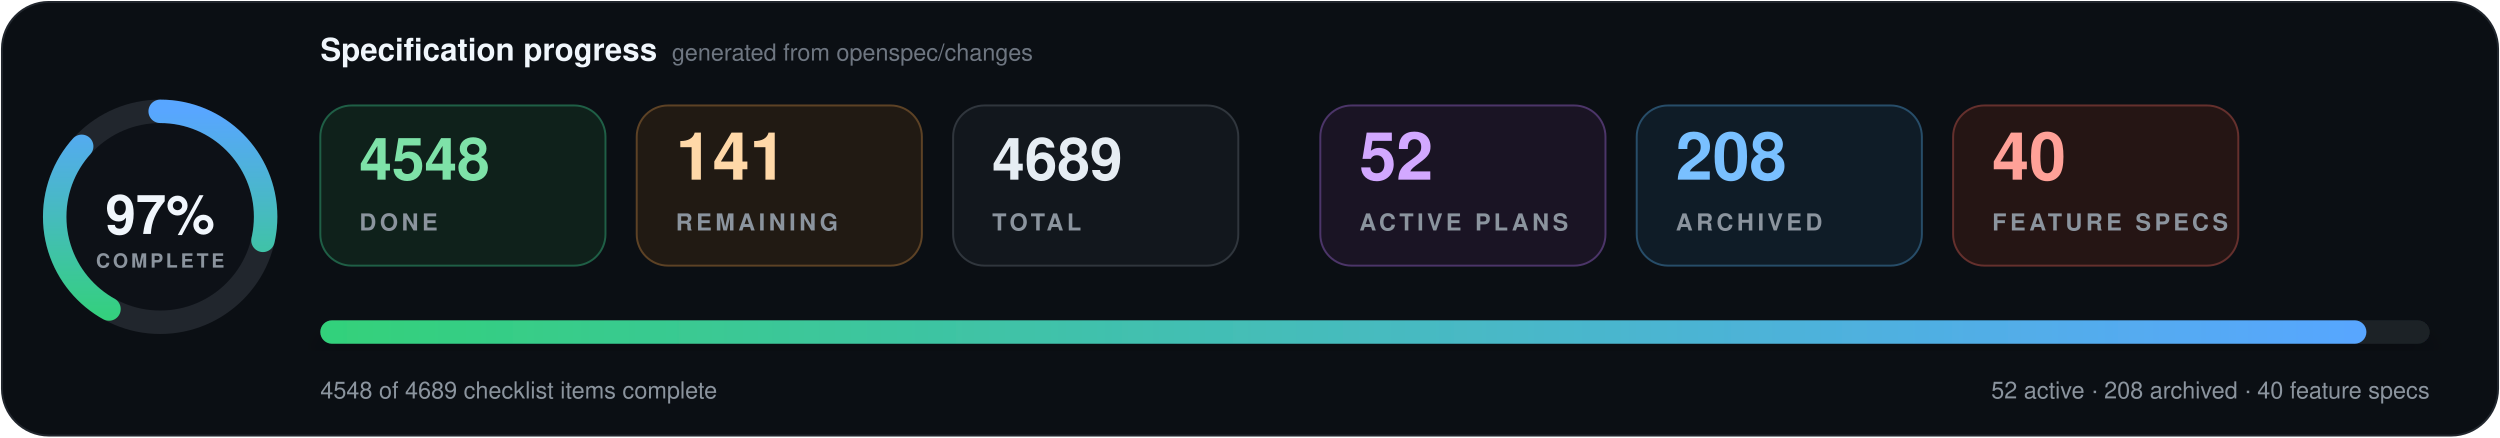
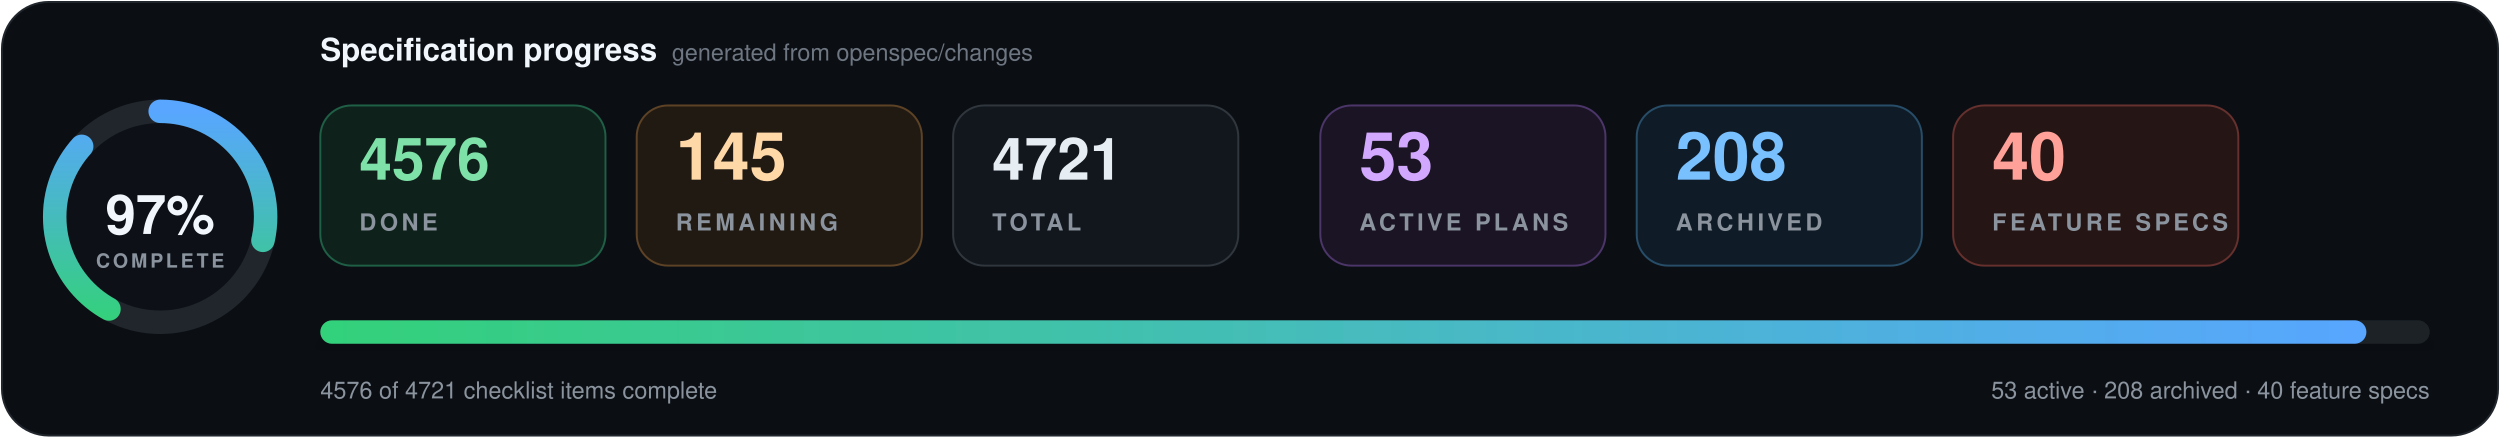
- <svg xmlns="http://www.w3.org/2000/svg" data-cache-version="1793400925" width="1280" height="224" viewBox="0 0 1280 224" role="img" aria-labelledby="title description" font-family="system-ui, -apple-system, BlinkMacSystemFont, 'Segoe UI', Helvetica, Arial, sans-serif" font-variant-numeric="tabular-nums">
+ <svg xmlns="http://www.w3.org/2000/svg" data-cache-version="1793437165" width="1280" height="224" viewBox="0 0 1280 224" role="img" aria-labelledby="title description" font-family="system-ui, -apple-system, BlinkMacSystemFont, 'Segoe UI', Helvetica, Arial, sans-serif" font-variant-numeric="tabular-nums">
  <defs>
    <linearGradient id="progress" x1="0" x2="1">
      <stop offset="0" stop-color="#33d17a" />
      <stop offset="1" stop-color="#58a6ff" />
    </linearGradient>
    <filter id="shadow" x="-10%" y="-20%" width="120%" height="150%">
      <feDropShadow dx="0" dy="7" stdDeviation="9" flood-color="#000" flood-opacity=".28" />
    </filter>
  </defs>
  <rect x="1" y="1" width="1278" height="222" rx="24" fill="#0b0f14" stroke="#21262d" />
  <g transform="translate(82 111)">
    <circle r="54" fill="#0d1117" stroke="#21262d" stroke-width="12" />
    <circle r="54" fill="none" stroke="url(#progress)" stroke-width="12" stroke-linecap="round" pathLength="100" stroke-dasharray="97 100" transform="rotate(-90)" />
    <text y="-1" text-anchor="middle" dominant-baseline="middle" fill="#f0f6fc" font-size="28" font-weight="800">97%</text>
    <text y="26" text-anchor="middle" fill="#8b949e" font-size="10" font-weight="700" letter-spacing="1.5">COMPLETE</text>
  </g>
  <text x="164" y="31" fill="#f0f6fc" font-size="16" font-weight="750">Specification progress</text>
  <text x="344" y="31" fill="#6e7681" font-size="12">generated from openspec/changes</text>
  <g transform="translate(164 54)">
    <rect width="146" height="82" rx="16" fill="#0f211b" stroke="#1f5f46" />
-     <text x="20" y="38" fill="#7ee2a8" font-size="30" font-weight="750">4548</text>
+     <text x="20" y="38" fill="#7ee2a8" font-size="30" font-weight="750">4576</text>
    <text x="20" y="64" fill="#8b949e" font-size="12" font-weight="700" letter-spacing="1.8">DONE</text>
  </g>
  <g transform="translate(326 54)">
    <rect width="146" height="82" rx="16" fill="#211a13" stroke="#5d4225" />
-     <text x="20" y="38" fill="#ffd8a8" font-size="34" font-weight="750">141</text>
+     <text x="20" y="38" fill="#ffd8a8" font-size="34" font-weight="750">145</text>
    <text x="20" y="64" fill="#8b949e" font-size="12" font-weight="700" letter-spacing="1.8">REMAINING</text>
  </g>
  <g transform="translate(488 54)">
    <rect width="146" height="82" rx="16" fill="#12171d" stroke="#30363d" />
-     <text x="20" y="38" fill="#e6edf3" font-size="30" font-weight="750">4689</text>
+     <text x="20" y="38" fill="#e6edf3" font-size="30" font-weight="750">4721</text>
    <text x="20" y="64" fill="#8b949e" font-size="12" font-weight="700" letter-spacing="1.8">TOTAL</text>
  </g>
  <g transform="translate(676 54)">
    <rect width="146" height="82" rx="16" fill="#1a1424" stroke="#4c3569" />
-     <text x="20" y="38" fill="#d2a8ff" font-size="34" font-weight="750">52</text>
+     <text x="20" y="38" fill="#d2a8ff" font-size="34" font-weight="750">53</text>
    <text x="20" y="64" fill="#8b949e" font-size="12" font-weight="700" letter-spacing="1.8">ACTIVE PLANS</text>
  </g>
  <g transform="translate(838 54)">
    <rect width="146" height="82" rx="16" fill="#0f1c27" stroke="#274d69" />
    <text x="20" y="38" fill="#79c0ff" font-size="34" font-weight="750">208</text>
    <text x="20" y="64" fill="#8b949e" font-size="12" font-weight="700" letter-spacing="1.8">ARCHIVED</text>
  </g>
  <g transform="translate(1000 54)">
    <rect width="146" height="82" rx="16" fill="#251514" stroke="#65302d" />
    <text x="20" y="38" fill="#ffa198" font-size="34" font-weight="750">40</text>
    <text x="20" y="64" fill="#8b949e" font-size="12" font-weight="700" letter-spacing="1.8">FEATURE SPECS</text>
  </g>
  <g filter="url(#shadow)">
    <rect x="164" y="164" width="1080" height="12" rx="6" fill="#1b2128" />
    <rect x="164" y="164" width="1047.6" height="12" rx="6" fill="url(#progress)" />
  </g>
-   <text x="164" y="204" fill="#8b949e" font-size="12">4548 of 4689 checklist items complete</text>
-   <text x="1244" y="204" text-anchor="end" fill="#8b949e" font-size="12">52 active · 208 archived · 40 feature specs</text>
+   <text x="164" y="204" fill="#8b949e" font-size="12">4576 of 4721 checklist items complete</text>
+   <text x="1244" y="204" text-anchor="end" fill="#8b949e" font-size="12">53 active · 208 archived · 40 feature specs</text>
</svg>
